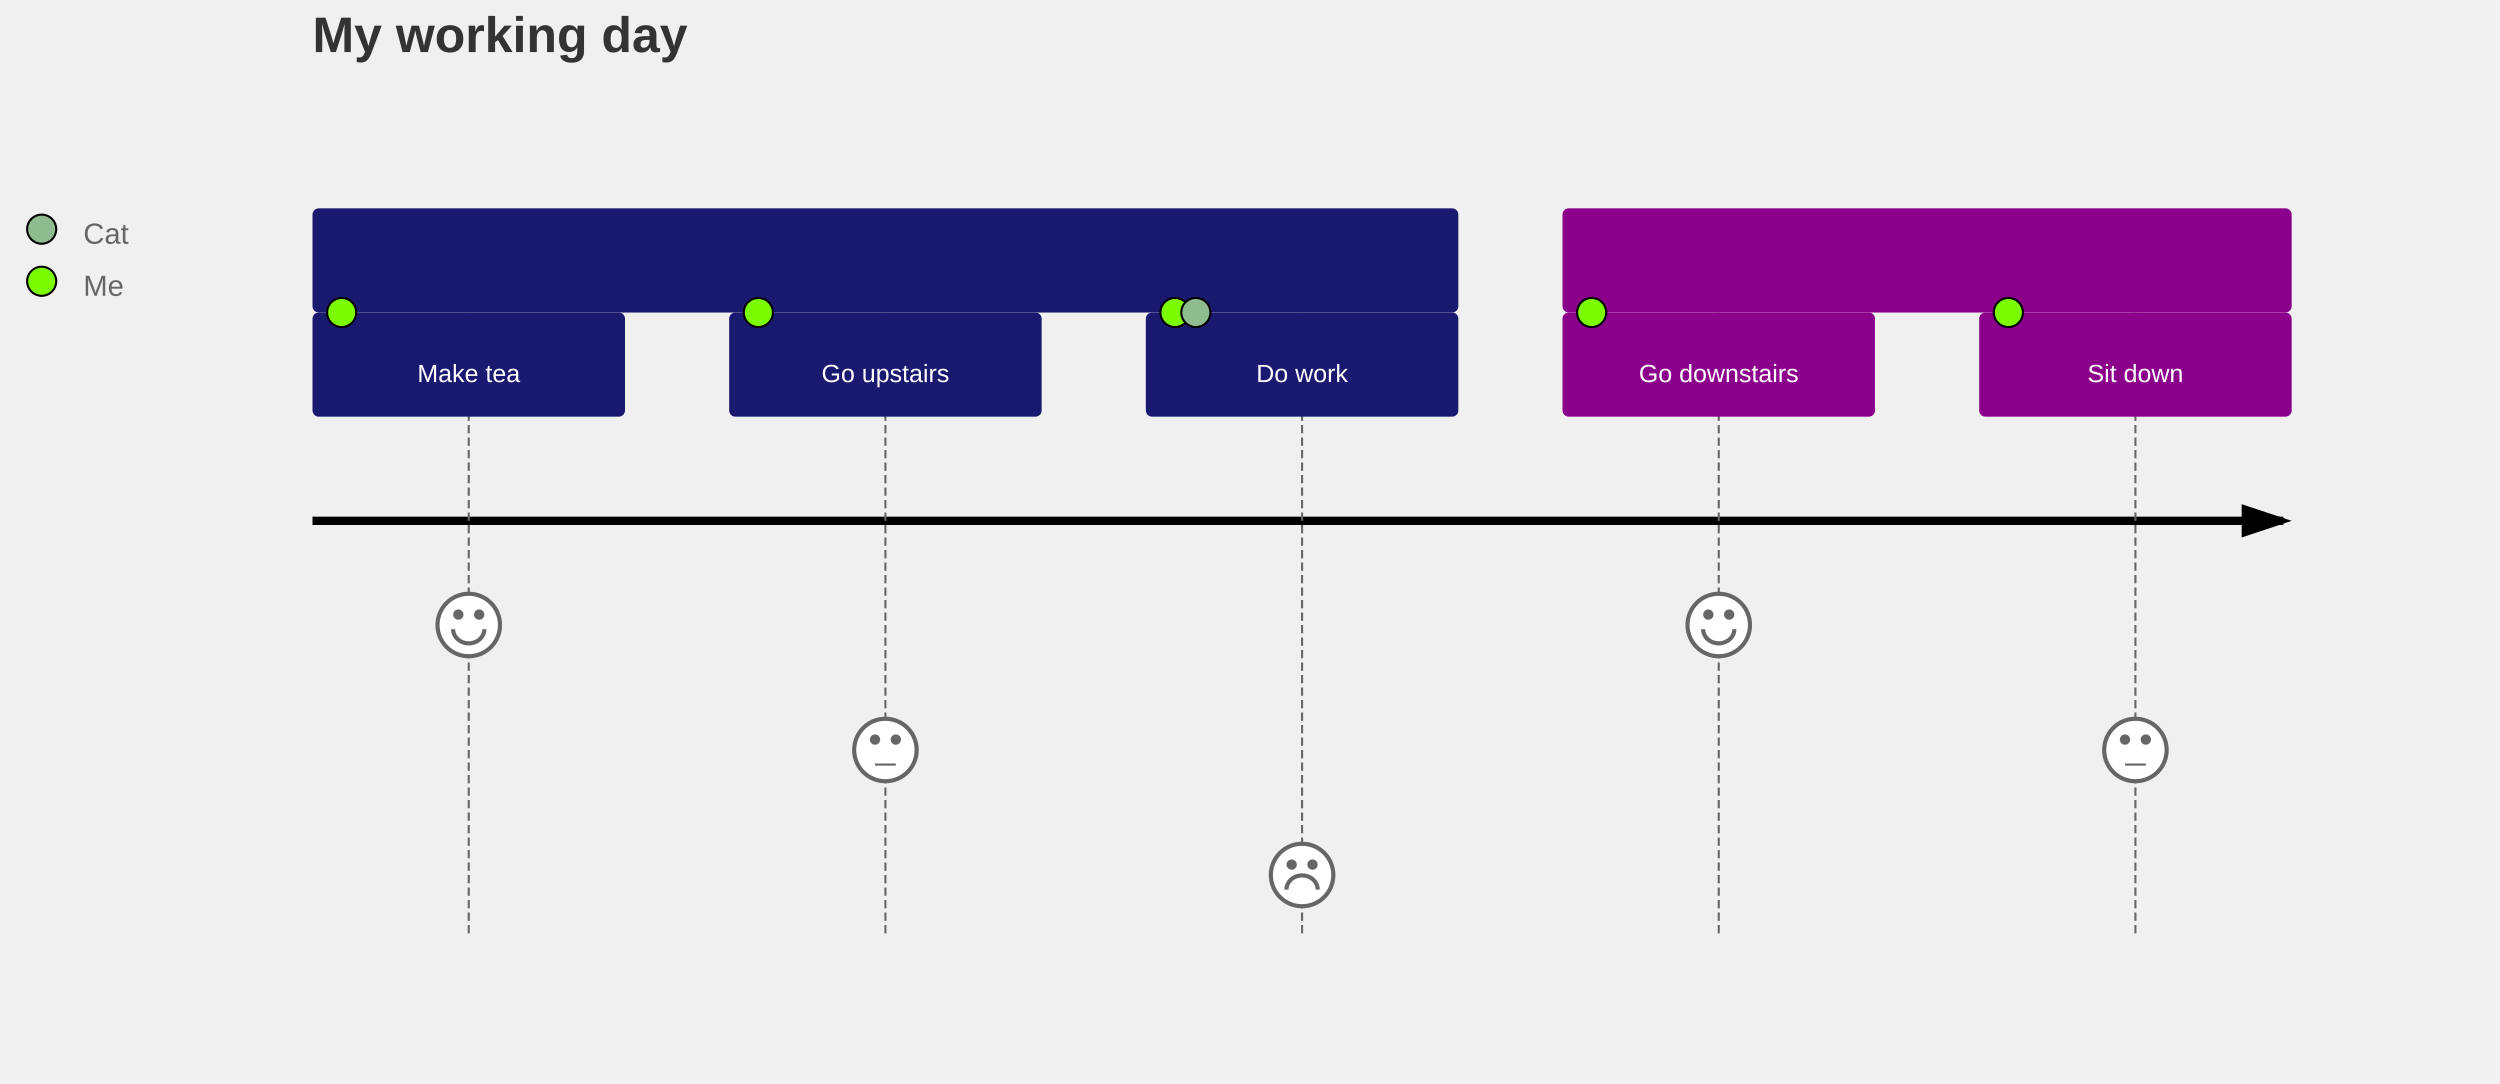
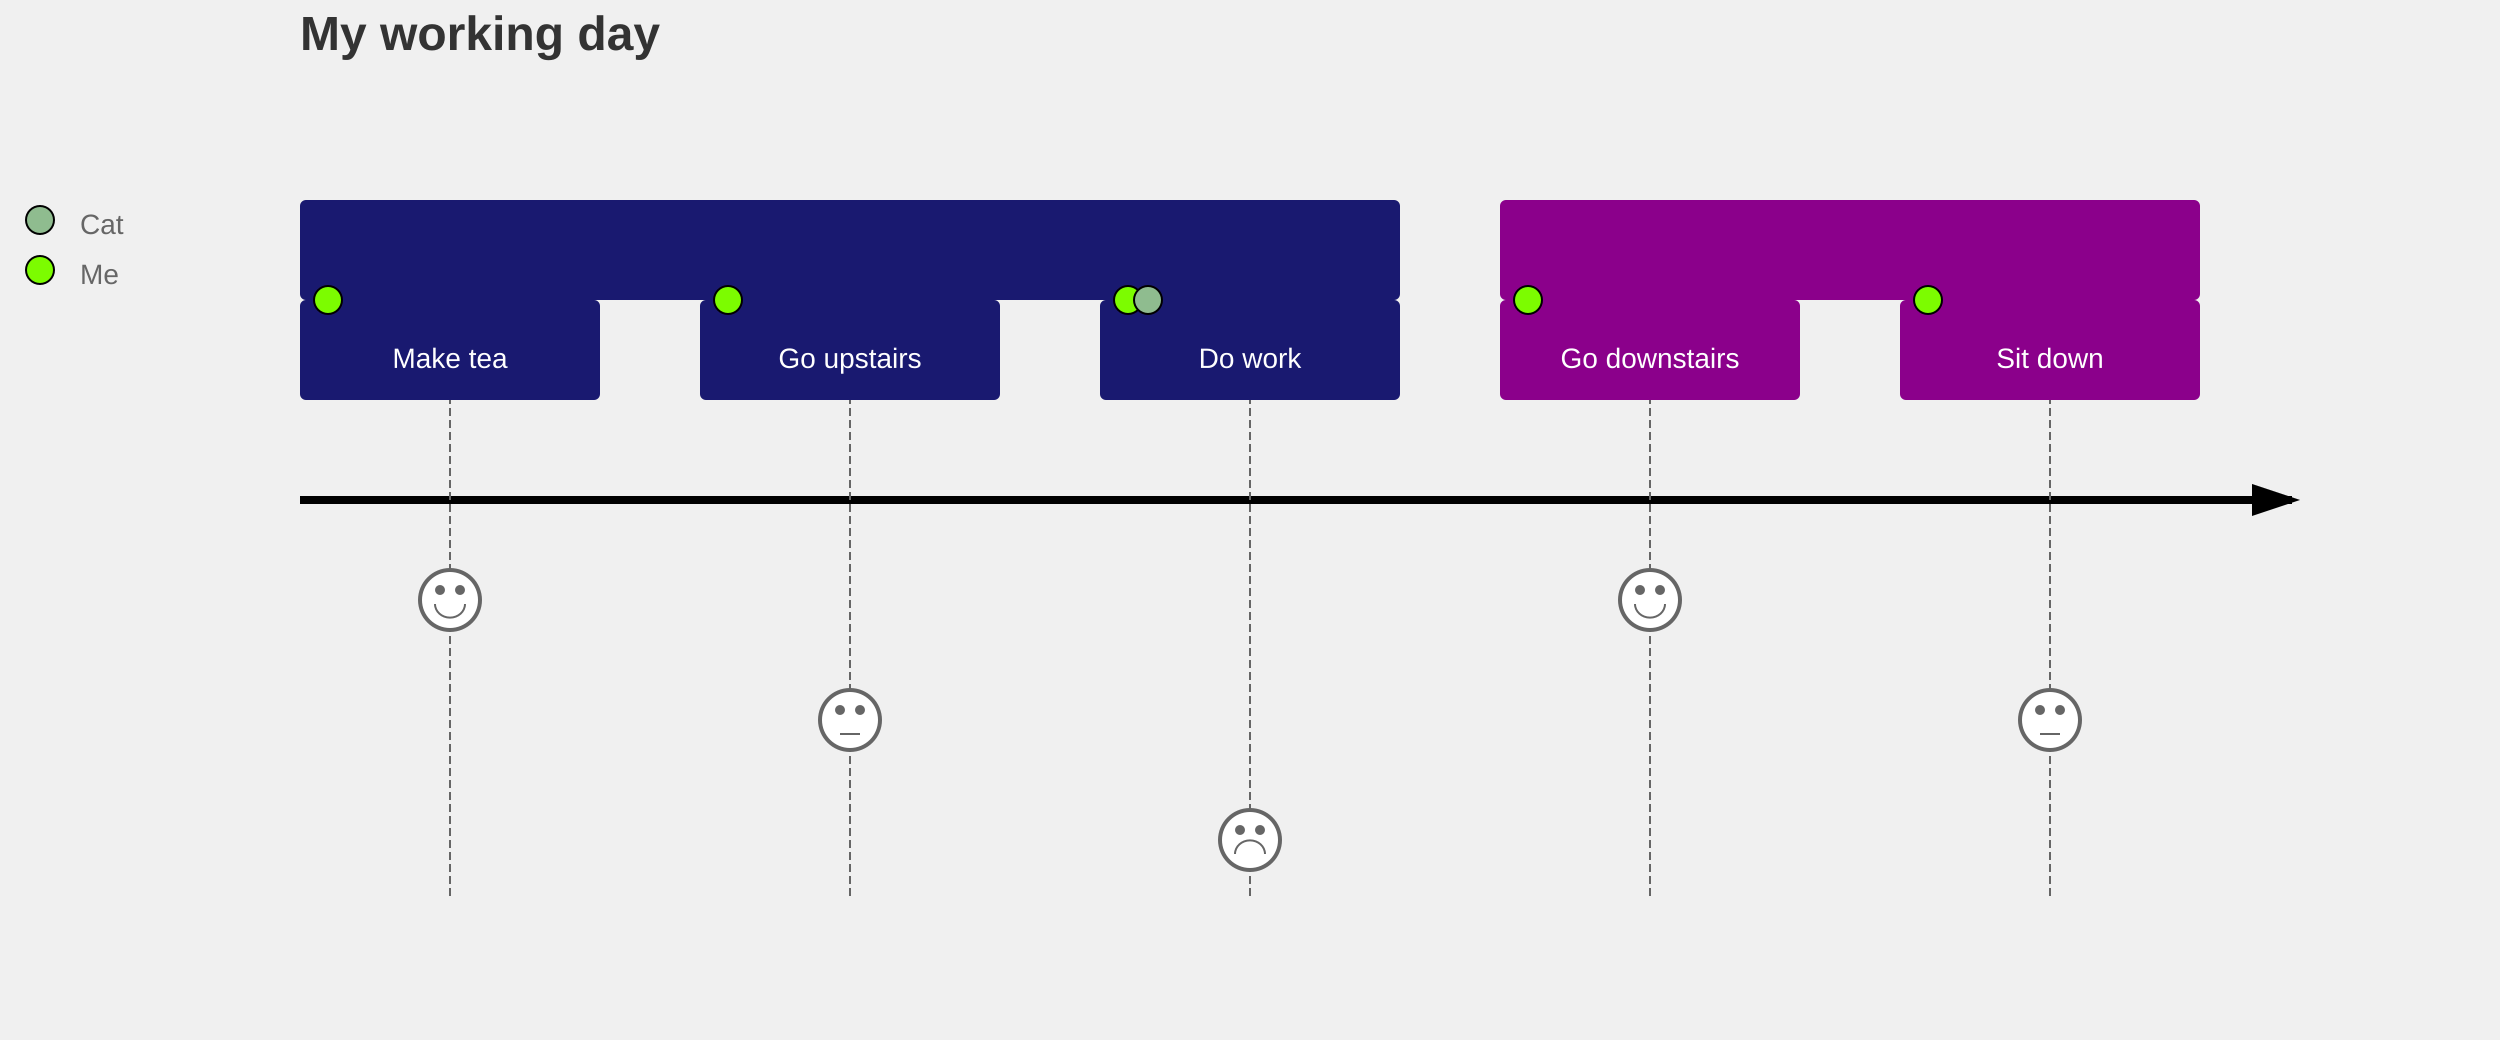
- <svg xmlns="http://www.w3.org/2000/svg" width="1200" height="520" viewBox="0 0 1200 520" class="mermaid">
+ <svg xmlns="http://www.w3.org/2000/svg" width="1250" height="520" viewBox="0 0 1250 520" class="mermaid">
  <style>

.journey-title {
  font-family: trebuchet ms, verdana, arial, sans-serif;
  fill: #333333;
}
.journey-section text {
  font-family: trebuchet ms, verdana, arial, sans-serif;
}
.task {
  cursor: pointer;
  font-family: trebuchet ms, verdana, arial, sans-serif;
}
.task-line {
  stroke: #666;
  stroke-width: 1px;
  stroke-dasharray: 4 2;
}
.face {
  fill: white;
  stroke: #666;
}
.mouth {
  stroke: #666;
}
.legend {
  font-family: trebuchet ms, verdana, arial, sans-serif;
  font-size: 14px;
}
.label {
  font-family: trebuchet ms, verdana, arial, sans-serif;
}
.activity-line {
  fill: none;
}

.section-type-0 {
  fill: #191970;
}
.task-type-0 {
  fill: #191970;
}

.section-type-1 {
  fill: #8B008B;
}
.task-type-1 {
  fill: #8B008B;
}

.section-type-2 {
  fill: #4B0082;
}
.task-type-2 {
  fill: #4B0082;
}

.section-type-3 {
  fill: #2F4F4F;
}
.task-type-3 {
  fill: #2F4F4F;
}

.section-type-4 {
  fill: #800000;
}
.task-type-4 {
  fill: #800000;
}

.section-type-5 {
  fill: #8B4513;
}
.task-type-5 {
  fill: #8B4513;
}

.section-type-6 {
  fill: #00008B;
}
.task-type-6 {
  fill: #00008B;
}


.actor-0 {
  fill: #8FBC8F;
}

.actor-1 {
  fill: #7CFC00;
}

.actor-2 {
  fill: #00FFFF;
}

.actor-3 {
  fill: #20B2AA;
}

.actor-4 {
  fill: #B0E0E6;
}

.actor-5 {
  fill: #FFFFE0;
}


  </style>
  <defs>
    <marker id="arrowhead" refX="5" refY="2" markerWidth="6" markerHeight="4" orient="auto">
      <path d="M 0,0 V 4 L6,2 Z" />
    </marker>
  </defs>
  <g class="root">
    <g class="clusters">

    </g>
    <g class="edgePaths">
-       <line x1="150" y1="250" x2="1096" y2="250" class="activity-line" stroke="black" marker-end="url(#arrowhead)" stroke-width="4" />
+       <line x1="150" y1="250" x2="1146" y2="250" class="activity-line" stroke-width="4" stroke="black" marker-end="url(#arrowhead)" />
    </g>
    <g class="edgeLabels">

    </g>
    <g class="nodes">
-       <text x="150" y="25" class="journey-title" fill="#333333" font-size="24px" font-weight="bold">My working day</text>
      <g class="actor-legend">
-         <circle cx="20" cy="110" r="7" class="actor-0" fill="#8FBC8F" stroke="#000" />
-         <text x="40" y="117" class="legend" fill="#666" text-anchor="start">Cat</text>
-         <circle cx="20" cy="135" r="7" class="actor-1" stroke="#000" fill="#7CFC00" />
-         <text x="40" y="142" class="legend" fill="#666" text-anchor="start">Me</text>
+         <g class="actor-legend-0">
+           <circle cx="20" cy="110" r="7" class="actor-0" fill="#8FBC8F" stroke="#000" />
+           <text x="40" y="117" class="legend" text-anchor="start" fill="#666">Cat</text>
+         </g>
+         <g class="actor-legend-1">
+           <circle cx="20" cy="135" r="7" class="actor-1" fill="#7CFC00" stroke="#000" />
+           <text x="40" y="142" class="legend" fill="#666" text-anchor="start">Me</text>
+         </g>
      </g>
      <g class="journey-sections">
        <g>
          <rect x="150" y="100" width="550" height="50" rx="3" ry="3" class="journey-section section-type-0" fill="#191970" />
-           <text x="425" y="130" class="journey-section section-type-0" fill="#fff" dominant-baseline="middle" text-anchor="middle">Go to work</text>
+           <text x="425" y="130" class="journey-section section-type-0" dominant-baseline="middle" fill="#fff" text-anchor="middle">Go to work</text>
        </g>
        <g>
          <rect x="750" y="100" width="350" height="50" rx="3" ry="3" class="journey-section section-type-1" fill="#8B008B" />
-           <text x="925" y="130" class="journey-section section-type-1" text-anchor="middle" fill="#fff" dominant-baseline="middle">Go home</text>
+           <text x="925" y="130" class="journey-section section-type-1" dominant-baseline="middle" fill="#fff" text-anchor="middle">Go home</text>
        </g>
      </g>
      <g class="journey-tasks">
        <g class="task-group task-0" id="task0">
-           <line x1="225" y1="150" x2="225" y2="450" class="task-line" id="task0" stroke-dasharray="4 2" stroke="#666" stroke-width="1" />
+           <line x1="225" y1="150" x2="225" y2="450" class="task-line" stroke-dasharray="4 2" id="task0" stroke="#666" stroke-width="1" />
          <g class="face-group">
            <circle cx="225" cy="300" r="15" class="face" stroke-width="2" overflow="visible" />
-             <circle cx="220" cy="295" r="1.5" stroke-width="2" fill="#666" stroke="#666" />
-             <circle cx="230" cy="295" r="1.5" stroke="#666" stroke-width="2" fill="#666" />
-             <path d="M 217.5,302 A 7.5,6.818 0 0,0 232.5,302" class="mouth" stroke-width="2" fill="none" stroke="#666" />
+             <circle cx="220" cy="295" r="1.5" stroke-width="2" stroke="#666" fill="#666" />
+             <circle cx="230" cy="295" r="1.5" fill="#666" stroke="#666" stroke-width="2" />
+             <path d="M 217.5,302 A 7.5,6.818 0 0,0 232.5,302" class="mouth" stroke="#666" fill="none" />
          </g>
          <rect x="150" y="150" width="150" height="50" rx="3" ry="3" class="task task-type-0" fill="#191970" />
          <g>
-             <circle cx="164" cy="150" r="7" class="actor-1" fill="#7CFC00" stroke="#000" />
-           </g>
-           <text x="225" y="180" class="task" font-size="12px" fill="#fff" text-anchor="middle" dominant-baseline="middle">Make tea</text>
+             <circle cx="164" cy="150" r="7" class="actor-1" stroke="#000" fill="#7CFC00" />
+           </g>
+           <text x="225" y="180" class="task" text-anchor="middle" font-size="14px" fill="#fff" dominant-baseline="middle">Make tea</text>
        </g>
        <g class="task-group task-1" id="task1">
-           <line x1="425" y1="150" x2="425" y2="450" class="task-line" stroke-dasharray="4 2" stroke-width="1" id="task1" stroke="#666" />
+           <line x1="425" y1="150" x2="425" y2="450" class="task-line" id="task1" stroke-dasharray="4 2" stroke="#666" stroke-width="1" />
          <g class="face-group">
            <circle cx="425" cy="360" r="15" class="face" overflow="visible" stroke-width="2" />
            <circle cx="420" cy="355" r="1.5" stroke="#666" stroke-width="2" fill="#666" />
-             <circle cx="430" cy="355" r="1.5" fill="#666" stroke-width="2" stroke="#666" />
+             <circle cx="430" cy="355" r="1.5" stroke="#666" stroke-width="2" fill="#666" />
            <line x1="420" y1="367" x2="430" y2="367" class="mouth" stroke-width="1" stroke="#666" />
          </g>
          <rect x="350" y="150" width="150" height="50" rx="3" ry="3" class="task task-type-0" fill="#191970" />
          <g>
            <circle cx="364" cy="150" r="7" class="actor-1" fill="#7CFC00" stroke="#000" />
          </g>
-           <text x="425" y="180" class="task" dominant-baseline="middle" fill="#fff" font-size="12px" text-anchor="middle">Go upstairs</text>
+           <text x="425" y="180" class="task" text-anchor="middle" font-size="14px" dominant-baseline="middle" fill="#fff">Go upstairs</text>
        </g>
        <g class="task-group task-2" id="task2">
-           <line x1="625" y1="150" x2="625" y2="450" class="task-line" stroke-dasharray="4 2" id="task2" stroke="#666" stroke-width="1" />
-           <g class="face-group">
-             <circle cx="625" cy="420" r="15" class="face" stroke-width="2" overflow="visible" />
-             <circle cx="620" cy="415" r="1.5" stroke-width="2" fill="#666" stroke="#666" />
-             <circle cx="630" cy="415" r="1.5" stroke-width="2" fill="#666" stroke="#666" />
-             <path d="M 617.5,427 A 7.5,6.818 0 0,1 632.5,427" class="mouth" stroke="#666" fill="none" stroke-width="2" />
+           <line x1="625" y1="150" x2="625" y2="450" class="task-line" stroke-dasharray="4 2" stroke-width="1" id="task2" stroke="#666" />
+           <g class="face-group">
+             <circle cx="625" cy="420" r="15" class="face" overflow="visible" stroke-width="2" />
+             <circle cx="620" cy="415" r="1.5" stroke="#666" fill="#666" stroke-width="2" />
+             <circle cx="630" cy="415" r="1.5" fill="#666" stroke="#666" stroke-width="2" />
+             <path d="M 617.5,427 A 7.5,6.818 0 0,1 632.5,427" class="mouth" fill="none" stroke="#666" />
          </g>
          <rect x="550" y="150" width="150" height="50" rx="3" ry="3" class="task task-type-0" fill="#191970" />
          <g>
-             <circle cx="564" cy="150" r="7" class="actor-1" stroke="#000" fill="#7CFC00" />
+             <circle cx="564" cy="150" r="7" class="actor-1" fill="#7CFC00" stroke="#000" />
          </g>
          <g>
            <circle cx="574" cy="150" r="7" class="actor-0" fill="#8FBC8F" stroke="#000" />
          </g>
-           <text x="625" y="180" class="task" dominant-baseline="middle" text-anchor="middle" font-size="12px" fill="#fff">Do work</text>
+           <text x="625" y="180" class="task" fill="#fff" text-anchor="middle" dominant-baseline="middle" font-size="14px">Do work</text>
        </g>
        <g class="task-group task-3" id="task3">
-           <line x1="825" y1="150" x2="825" y2="450" class="task-line" stroke-width="1" stroke-dasharray="4 2" stroke="#666" id="task3" />
+           <line x1="825" y1="150" x2="825" y2="450" class="task-line" stroke-width="1" stroke="#666" stroke-dasharray="4 2" id="task3" />
          <g class="face-group">
            <circle cx="825" cy="300" r="15" class="face" overflow="visible" stroke-width="2" />
-             <circle cx="820" cy="295" r="1.5" stroke-width="2" fill="#666" stroke="#666" />
-             <circle cx="830" cy="295" r="1.5" stroke="#666" fill="#666" stroke-width="2" />
-             <path d="M 817.5,302 A 7.5,6.818 0 0,0 832.5,302" class="mouth" stroke="#666" fill="none" stroke-width="2" />
+             <circle cx="820" cy="295" r="1.5" stroke="#666" stroke-width="2" fill="#666" />
+             <circle cx="830" cy="295" r="1.5" stroke="#666" stroke-width="2" fill="#666" />
+             <path d="M 817.5,302 A 7.5,6.818 0 0,0 832.5,302" class="mouth" stroke="#666" fill="none" />
          </g>
          <rect x="750" y="150" width="150" height="50" rx="3" ry="3" class="task task-type-1" fill="#8B008B" />
          <g>
            <circle cx="764" cy="150" r="7" class="actor-1" stroke="#000" fill="#7CFC00" />
          </g>
-           <text x="825" y="180" class="task" fill="#fff" text-anchor="middle" dominant-baseline="middle" font-size="12px">Go downstairs</text>
+           <text x="825" y="180" class="task" dominant-baseline="middle" fill="#fff" font-size="14px" text-anchor="middle">Go downstairs</text>
        </g>
        <g class="task-group task-4" id="task4">
-           <line x1="1025" y1="150" x2="1025" y2="450" class="task-line" stroke-dasharray="4 2" stroke-width="1" stroke="#666" id="task4" />
-           <g class="face-group">
-             <circle cx="1025" cy="360" r="15" class="face" overflow="visible" stroke-width="2" />
-             <circle cx="1020" cy="355" r="1.5" stroke="#666" fill="#666" stroke-width="2" />
-             <circle cx="1030" cy="355" r="1.5" fill="#666" stroke="#666" stroke-width="2" />
-             <line x1="1020" y1="367" x2="1030" y2="367" class="mouth" stroke="#666" stroke-width="1" />
+           <line x1="1025" y1="150" x2="1025" y2="450" class="task-line" id="task4" stroke="#666" stroke-width="1" stroke-dasharray="4 2" />
+           <g class="face-group">
+             <circle cx="1025" cy="360" r="15" class="face" stroke-width="2" overflow="visible" />
+             <circle cx="1020" cy="355" r="1.5" fill="#666" stroke-width="2" stroke="#666" />
+             <circle cx="1030" cy="355" r="1.5" stroke-width="2" fill="#666" stroke="#666" />
+             <line x1="1020" y1="367" x2="1030" y2="367" class="mouth" stroke-width="1" stroke="#666" />
          </g>
          <rect x="950" y="150" width="150" height="50" rx="3" ry="3" class="task task-type-1" fill="#8B008B" />
          <g>
-             <circle cx="964" cy="150" r="7" class="actor-1" stroke="#000" fill="#7CFC00" />
-           </g>
-           <text x="1025" y="180" class="task" fill="#fff" font-size="12px" text-anchor="middle" dominant-baseline="middle">Sit down</text>
+             <circle cx="964" cy="150" r="7" class="actor-1" fill="#7CFC00" stroke="#000" />
+           </g>
+           <text x="1025" y="180" class="task" font-size="14px" dominant-baseline="middle" text-anchor="middle" fill="#fff">Sit down</text>
        </g>
      </g>
+       <text x="150" y="25" class="journey-title" font-weight="bold" font-size="4ex" fill="#333333">My working day</text>
    </g>
  </g>
</svg>
